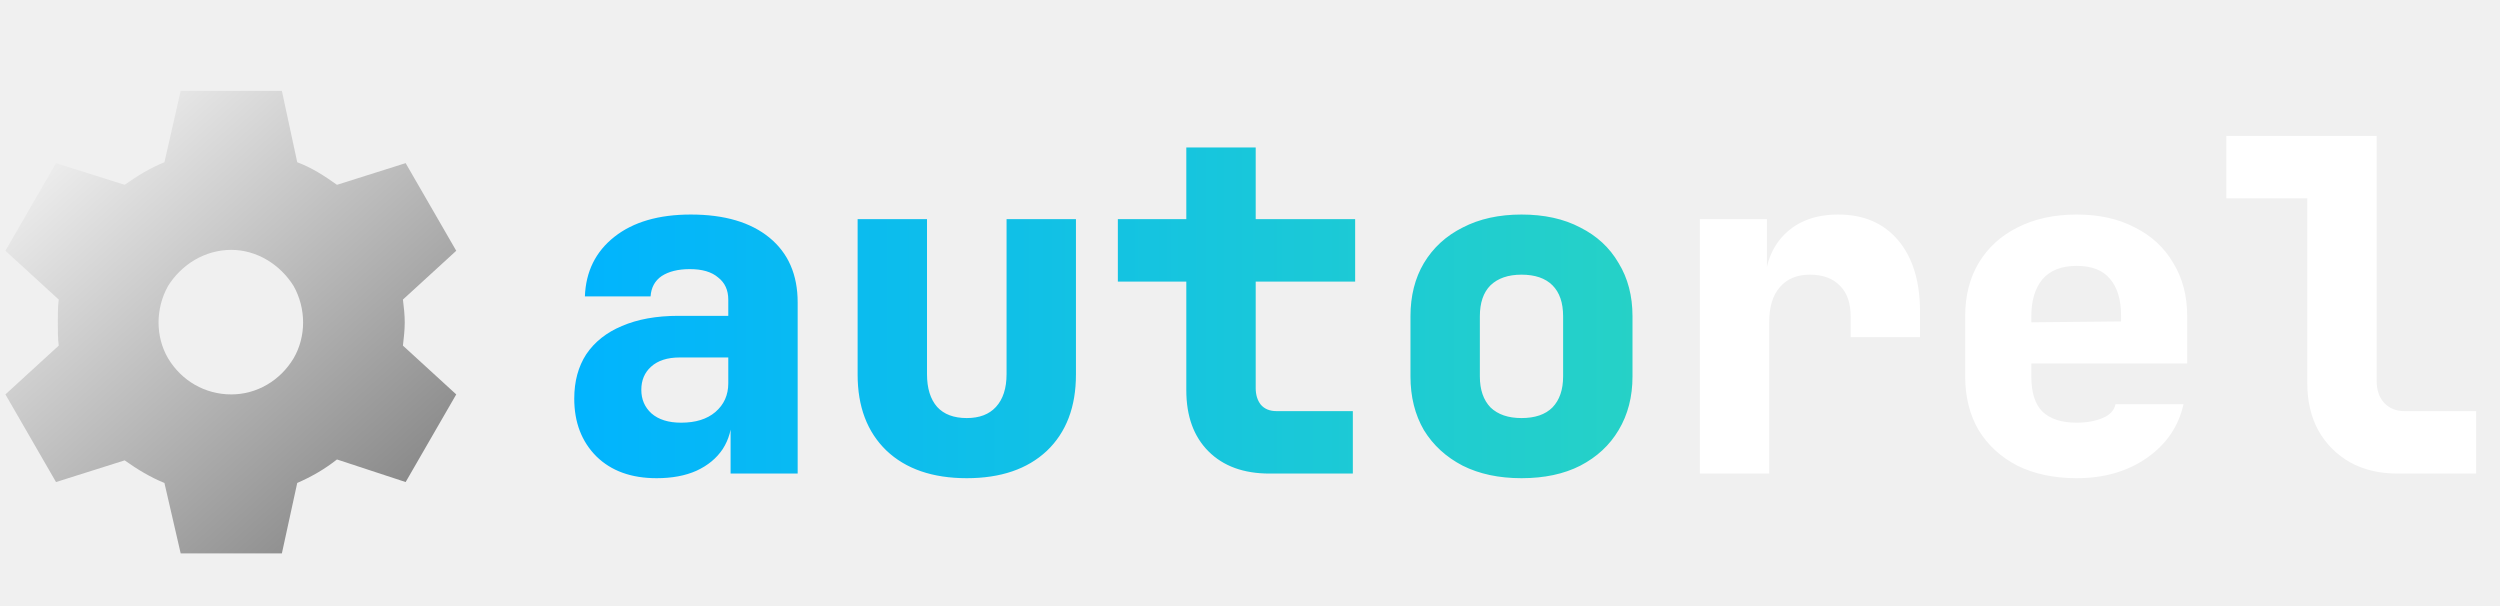
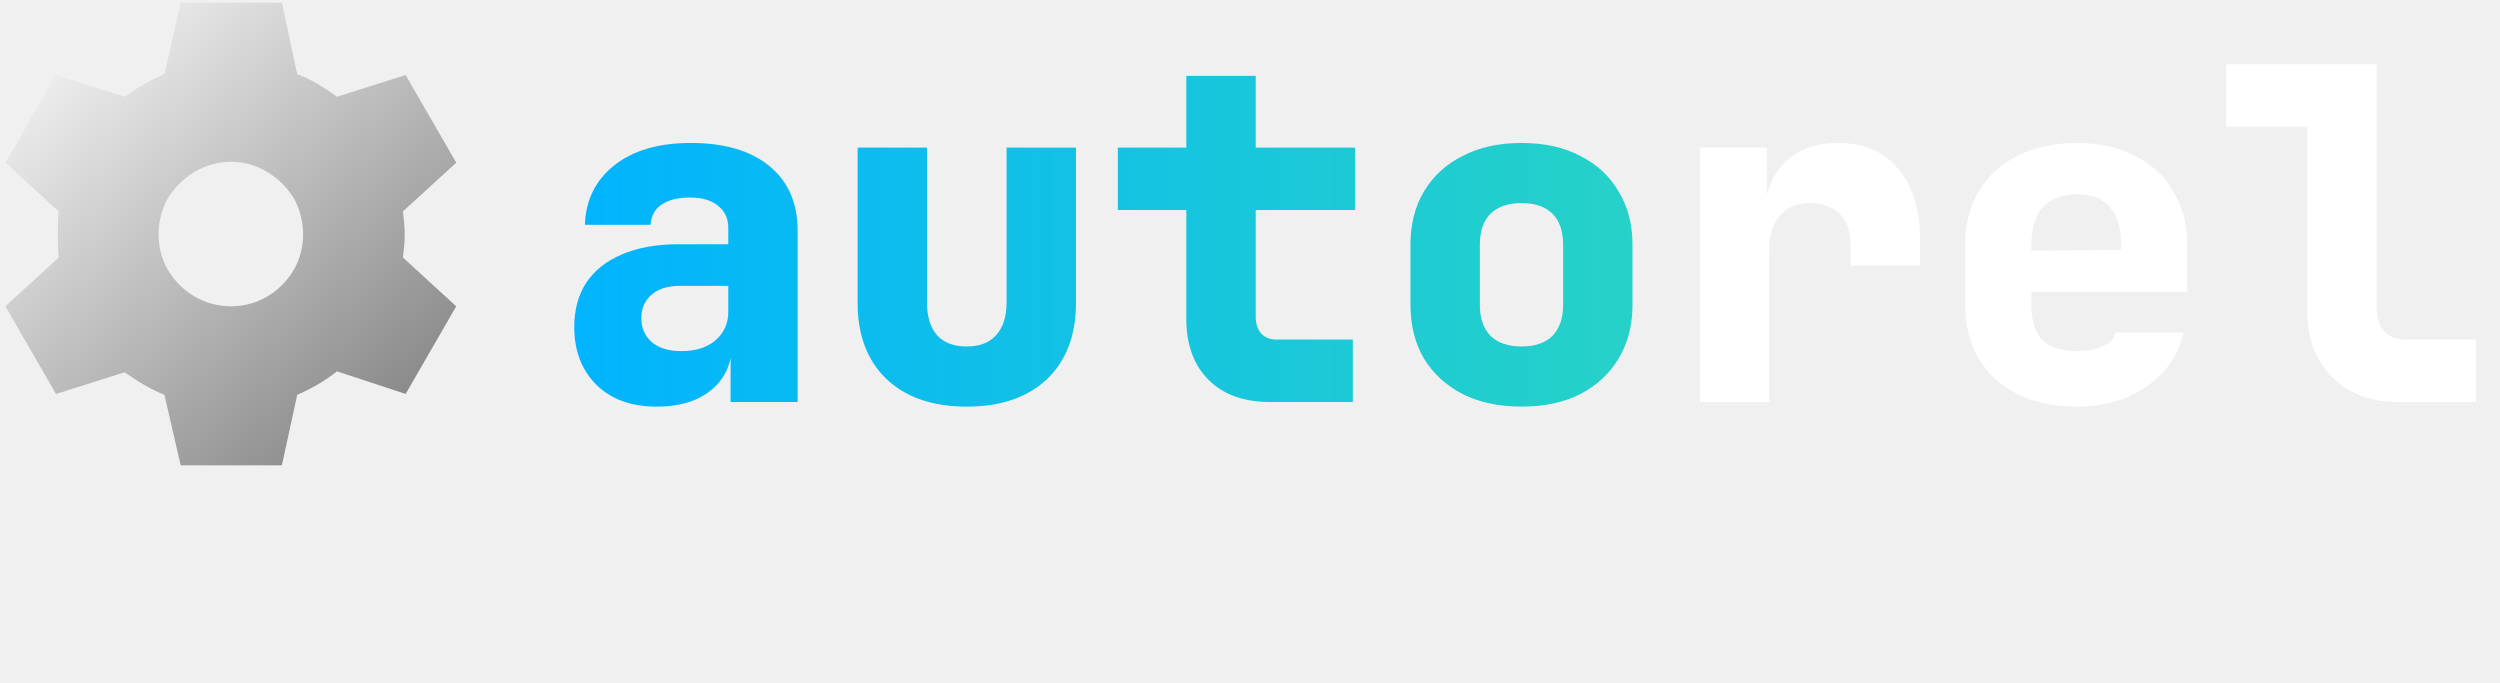
- <svg xmlns="http://www.w3.org/2000/svg" width="227" height="55" viewBox="0 0 227 55" fill="none">
-   <path d="M59.618 43.42C57.322 43.42 55.502 42.762 54.158 41.446C52.814 40.102 52.142 38.352 52.142 36.196C52.142 34.628 52.506 33.284 53.234 32.164C53.99 31.044 55.068 30.19 56.468 29.602C57.896 28.986 59.604 28.678 61.592 28.678H66.128V27.208C66.128 26.34 65.82 25.668 65.204 25.192C64.616 24.688 63.762 24.436 62.642 24.436C61.578 24.436 60.724 24.646 60.08 25.066C59.464 25.486 59.128 26.102 59.072 26.914H53.108C53.192 24.646 54.088 22.84 55.796 21.496C57.504 20.152 59.814 19.48 62.726 19.48C65.778 19.48 68.158 20.18 69.866 21.58C71.574 22.98 72.428 24.94 72.428 27.46V43H66.338V38.422H65.33L66.464 37.75C66.464 38.898 66.184 39.906 65.624 40.774C65.064 41.614 64.266 42.272 63.23 42.748C62.222 43.196 61.018 43.42 59.618 43.42ZM61.844 38.38C63.16 38.38 64.196 38.058 64.952 37.414C65.736 36.742 66.128 35.874 66.128 34.81V32.458H61.718C60.598 32.458 59.73 32.738 59.114 33.298C58.526 33.83 58.232 34.53 58.232 35.398C58.232 36.266 58.54 36.98 59.156 37.54C59.8 38.1 60.696 38.38 61.844 38.38ZM87.784 43.42C84.676 43.42 82.24 42.58 80.476 40.9C78.74 39.22 77.872 36.924 77.872 34.012V19.9H84.172V33.97C84.172 35.258 84.48 36.252 85.096 36.952C85.712 37.624 86.608 37.96 87.784 37.96C88.932 37.96 89.814 37.624 90.43 36.952C91.074 36.252 91.396 35.258 91.396 33.97V19.9H97.696V34.012C97.696 36.952 96.814 39.262 95.05 40.942C93.286 42.594 90.864 43.42 87.784 43.42ZM115.277 43C112.925 43 111.077 42.328 109.733 40.984C108.389 39.64 107.717 37.792 107.717 35.44V25.57H101.501V19.9H107.717V13.39H114.017V19.9H123.047V25.57H114.017V35.23C114.017 35.846 114.171 36.35 114.479 36.742C114.815 37.134 115.291 37.33 115.907 37.33H122.837V43H115.277ZM138.151 43.42C136.107 43.42 134.329 43.042 132.817 42.286C131.305 41.502 130.129 40.424 129.289 39.052C128.477 37.652 128.071 36.028 128.071 34.18V28.72C128.071 26.872 128.477 25.262 129.289 23.89C130.129 22.49 131.305 21.412 132.817 20.656C134.329 19.872 136.107 19.48 138.151 19.48C140.223 19.48 142.001 19.872 143.485 20.656C144.997 21.412 146.159 22.49 146.971 23.89C147.811 25.262 148.231 26.872 148.231 28.72V34.18C148.231 36.028 147.811 37.652 146.971 39.052C146.159 40.424 144.997 41.502 143.485 42.286C142.001 43.042 140.223 43.42 138.151 43.42ZM138.151 37.96C139.383 37.96 140.321 37.638 140.965 36.994C141.609 36.322 141.931 35.384 141.931 34.18V28.72C141.931 27.488 141.609 26.55 140.965 25.906C140.321 25.262 139.383 24.94 138.151 24.94C136.947 24.94 136.009 25.262 135.337 25.906C134.693 26.55 134.371 27.488 134.371 28.72V34.18C134.371 35.384 134.693 36.322 135.337 36.994C136.009 37.638 136.947 37.96 138.151 37.96Z" fill="url(#paint0_linear_337_214)" />
-   <path d="M154.346 43V19.9H160.436V24.73H162.284L160.226 26.2C160.226 24.128 160.828 22.49 162.032 21.286C163.236 20.082 164.86 19.48 166.904 19.48C169.228 19.48 171.048 20.264 172.364 21.832C173.68 23.4 174.338 25.556 174.338 28.3V30.61H168.038V28.72C168.038 27.516 167.716 26.592 167.072 25.948C166.428 25.276 165.518 24.94 164.342 24.94C163.166 24.94 162.256 25.318 161.612 26.074C160.968 26.802 160.646 27.852 160.646 29.224V43H154.346ZM188.56 43.42C186.516 43.42 184.724 43.042 183.184 42.286C181.672 41.502 180.496 40.424 179.656 39.052C178.844 37.652 178.438 36.028 178.438 34.18V28.72C178.438 26.872 178.844 25.262 179.656 23.89C180.496 22.49 181.672 21.412 183.184 20.656C184.724 19.872 186.516 19.48 188.56 19.48C190.604 19.48 192.368 19.872 193.852 20.656C195.364 21.412 196.526 22.49 197.338 23.89C198.178 25.262 198.598 26.872 198.598 28.72V33.004H184.444V34.18C184.444 35.636 184.78 36.7 185.452 37.372C186.152 38.044 187.188 38.38 188.56 38.38C189.456 38.38 190.24 38.24 190.912 37.96C191.584 37.68 191.976 37.26 192.088 36.7H198.262C197.814 38.716 196.708 40.34 194.944 41.572C193.18 42.804 191.052 43.42 188.56 43.42ZM192.592 29.686V28.636C192.592 27.208 192.256 26.102 191.584 25.318C190.94 24.534 189.932 24.142 188.56 24.142C187.188 24.142 186.152 24.548 185.452 25.36C184.78 26.172 184.444 27.292 184.444 28.72V29.266L193.012 29.182L192.592 29.686ZM217.692 43C216.068 43 214.64 42.664 213.408 41.992C212.176 41.292 211.21 40.326 210.51 39.094C209.838 37.862 209.502 36.434 209.502 34.81V18.01H202.152V12.34H215.802V34.6C215.802 35.412 216.026 36.07 216.474 36.574C216.95 37.078 217.566 37.33 218.322 37.33H224.832V43H217.692Z" fill="white" />
-   <path d="M16.406 8.25H25.594L26.988 14.73C28.301 15.223 29.449 15.961 30.598 16.781L36.832 14.812L41.426 22.77L36.586 27.199C36.668 27.855 36.75 28.594 36.75 29.25C36.75 29.988 36.668 30.645 36.586 31.383L41.426 35.812L36.832 43.77L30.598 41.719C29.449 42.621 28.301 43.277 26.988 43.852L25.594 50.25H16.406L14.93 43.852C13.699 43.359 12.469 42.621 11.32 41.801L5.086 43.77L0.492 35.812L5.332 31.383C5.25 30.727 5.25 29.988 5.25 29.25C5.25 28.594 5.25 27.855 5.332 27.199L0.492 22.77L5.086 14.812L11.32 16.781C12.469 15.961 13.699 15.223 14.93 14.73L16.406 8.25ZM21 35.812C23.297 35.812 25.43 34.582 26.66 32.531C27.809 30.562 27.809 28.02 26.66 25.969C25.43 24 23.297 22.688 21 22.688C18.621 22.688 16.488 24 15.258 25.969C14.109 28.02 14.109 30.562 15.258 32.531C16.488 34.582 18.621 35.812 21 35.812Z" fill="url(#paint1_linear_337_214)" />
+ <svg xmlns="http://www.w3.org/2000/svg" width="227" height="62" viewBox="0 0 227 62" fill="none">
+   <path d="M16.406 0.25H25.594L26.988 6.73C28.301 7.223 29.449 7.961 30.598 8.781L36.832 6.812L41.426 14.77L36.586 19.199C36.668 19.855 36.75 20.594 36.75 21.25C36.75 21.988 36.668 22.645 36.586 23.383L41.426 27.812L36.832 35.77L30.598 33.719C29.449 34.621 28.301 35.277 26.988 35.852L25.594 42.25H16.406L14.93 35.852C13.699 35.359 12.469 34.621 11.32 33.801L5.086 35.77L0.492 27.812L5.332 23.383C5.25 22.727 5.25 21.988 5.25 21.25C5.25 20.594 5.25 19.855 5.332 19.199L0.492 14.77L5.086 6.812L11.32 8.781C12.469 7.961 13.699 7.223 14.93 6.73L16.406 0.25ZM21 27.812C23.297 27.812 25.43 26.582 26.66 24.531C27.809 22.562 27.809 20.02 26.66 17.969C25.43 16 23.297 14.688 21 14.688C18.621 14.688 16.488 16 15.258 17.969C14.109 20.02 14.109 22.562 15.258 24.531C16.488 26.582 18.621 27.812 21 27.812Z" fill="url(#paint0_linear_337_214)" />
+   <path d="M59.618 36.92C57.322 36.92 55.502 36.262 54.158 34.946C52.814 33.602 52.142 31.852 52.142 29.696C52.142 28.128 52.506 26.784 53.234 25.664C53.99 24.544 55.068 23.69 56.468 23.102C57.896 22.486 59.604 22.178 61.592 22.178H66.128V20.708C66.128 19.84 65.82 19.168 65.204 18.692C64.616 18.188 63.762 17.936 62.642 17.936C61.578 17.936 60.724 18.146 60.08 18.566C59.464 18.986 59.128 19.602 59.072 20.414H53.108C53.192 18.146 54.088 16.34 55.796 14.996C57.504 13.652 59.814 12.98 62.726 12.98C65.778 12.98 68.158 13.68 69.866 15.08C71.574 16.48 72.428 18.44 72.428 20.96V36.5H66.338V31.922H65.33L66.464 31.25C66.464 32.398 66.184 33.406 65.624 34.274C65.064 35.114 64.266 35.772 63.23 36.248C62.222 36.696 61.018 36.92 59.618 36.92ZM61.844 31.88C63.16 31.88 64.196 31.558 64.952 30.914C65.736 30.242 66.128 29.374 66.128 28.31V25.958H61.718C60.598 25.958 59.73 26.238 59.114 26.798C58.526 27.33 58.232 28.03 58.232 28.898C58.232 29.766 58.54 30.48 59.156 31.04C59.8 31.6 60.696 31.88 61.844 31.88ZM87.784 36.92C84.676 36.92 82.24 36.08 80.476 34.4C78.74 32.72 77.872 30.424 77.872 27.512V13.4H84.172V27.47C84.172 28.758 84.48 29.752 85.096 30.452C85.712 31.124 86.608 31.46 87.784 31.46C88.932 31.46 89.814 31.124 90.43 30.452C91.074 29.752 91.396 28.758 91.396 27.47V13.4H97.696V27.512C97.696 30.452 96.814 32.762 95.05 34.442C93.286 36.094 90.864 36.92 87.784 36.92ZM115.277 36.5C112.925 36.5 111.077 35.828 109.733 34.484C108.389 33.14 107.717 31.292 107.717 28.94V19.07H101.501V13.4H107.717V6.89H114.017V13.4H123.047V19.07H114.017V28.73C114.017 29.346 114.171 29.85 114.479 30.242C114.815 30.634 115.291 30.83 115.907 30.83H122.837V36.5H115.277ZM138.151 36.92C136.107 36.92 134.329 36.542 132.817 35.786C131.305 35.002 130.129 33.924 129.289 32.552C128.477 31.152 128.071 29.528 128.071 27.68V22.22C128.071 20.372 128.477 18.762 129.289 17.39C130.129 15.99 131.305 14.912 132.817 14.156C134.329 13.372 136.107 12.98 138.151 12.98C140.223 12.98 142.001 13.372 143.485 14.156C144.997 14.912 146.159 15.99 146.971 17.39C147.811 18.762 148.231 20.372 148.231 22.22V27.68C148.231 29.528 147.811 31.152 146.971 32.552C146.159 33.924 144.997 35.002 143.485 35.786C142.001 36.542 140.223 36.92 138.151 36.92ZM138.151 31.46C139.383 31.46 140.321 31.138 140.965 30.494C141.609 29.822 141.931 28.884 141.931 27.68V22.22C141.931 20.988 141.609 20.05 140.965 19.406C140.321 18.762 139.383 18.44 138.151 18.44C136.947 18.44 136.009 18.762 135.337 19.406C134.693 20.05 134.371 20.988 134.371 22.22V27.68C134.371 28.884 134.693 29.822 135.337 30.494C136.009 31.138 136.947 31.46 138.151 31.46Z" fill="url(#paint1_linear_337_214)" />
+   <path d="M154.346 36.5V13.4H160.436V18.23H162.284L160.226 19.7C160.226 17.628 160.828 15.99 162.032 14.786C163.236 13.582 164.86 12.98 166.904 12.98C169.228 12.98 171.048 13.764 172.364 15.332C173.68 16.9 174.338 19.056 174.338 21.8V24.11H168.038V22.22C168.038 21.016 167.716 20.092 167.072 19.448C166.428 18.776 165.518 18.44 164.342 18.44C163.166 18.44 162.256 18.818 161.612 19.574C160.968 20.302 160.646 21.352 160.646 22.724V36.5H154.346ZM188.56 36.92C186.516 36.92 184.724 36.542 183.184 35.786C181.672 35.002 180.496 33.924 179.656 32.552C178.844 31.152 178.438 29.528 178.438 27.68V22.22C178.438 20.372 178.844 18.762 179.656 17.39C180.496 15.99 181.672 14.912 183.184 14.156C184.724 13.372 186.516 12.98 188.56 12.98C190.604 12.98 192.368 13.372 193.852 14.156C195.364 14.912 196.526 15.99 197.338 17.39C198.178 18.762 198.598 20.372 198.598 22.22V26.504H184.444V27.68C184.444 29.136 184.78 30.2 185.452 30.872C186.152 31.544 187.188 31.88 188.56 31.88C189.456 31.88 190.24 31.74 190.912 31.46C191.584 31.18 191.976 30.76 192.088 30.2H198.262C197.814 32.216 196.708 33.84 194.944 35.072C193.18 36.304 191.052 36.92 188.56 36.92ZM192.592 23.186V22.136C192.592 20.708 192.256 19.602 191.584 18.818C190.94 18.034 189.932 17.642 188.56 17.642C187.188 17.642 186.152 18.048 185.452 18.86C184.78 19.672 184.444 20.792 184.444 22.22V22.766L193.012 22.682L192.592 23.186ZM217.692 36.5C216.068 36.5 214.64 36.164 213.408 35.492C212.176 34.792 211.21 33.826 210.51 32.594C209.838 31.362 209.502 29.934 209.502 28.31V11.51H202.152V5.84H215.802V28.1C215.802 28.912 216.026 29.57 216.474 30.074C216.95 30.578 217.566 30.83 218.322 30.83H224.832V36.5H217.692Z" fill="white" />
  <defs>
-     <linearGradient id="paint0_linear_337_214" x1="50" y1="27.5" x2="227" y2="27.5" gradientUnits="userSpaceOnUse">
+     <linearGradient id="paint0_linear_337_214" x1="0" y1="0" x2="42" y2="47" gradientUnits="userSpaceOnUse">
+       <stop stop-color="white" />
+       <stop offset="1" stop-color="#707070" />
+     </linearGradient>
+     <linearGradient id="paint1_linear_337_214" x1="50" y1="21" x2="227" y2="21" gradientUnits="userSpaceOnUse">
      <stop stop-color="#00B3FF" />
      <stop offset="1" stop-color="#44EA9A" />
    </linearGradient>
-     <linearGradient id="paint1_linear_337_214" x1="0" y1="8" x2="42" y2="55" gradientUnits="userSpaceOnUse">
-       <stop stop-color="white" />
-       <stop offset="1" stop-color="#707070" />
-     </linearGradient>
  </defs>
</svg>
